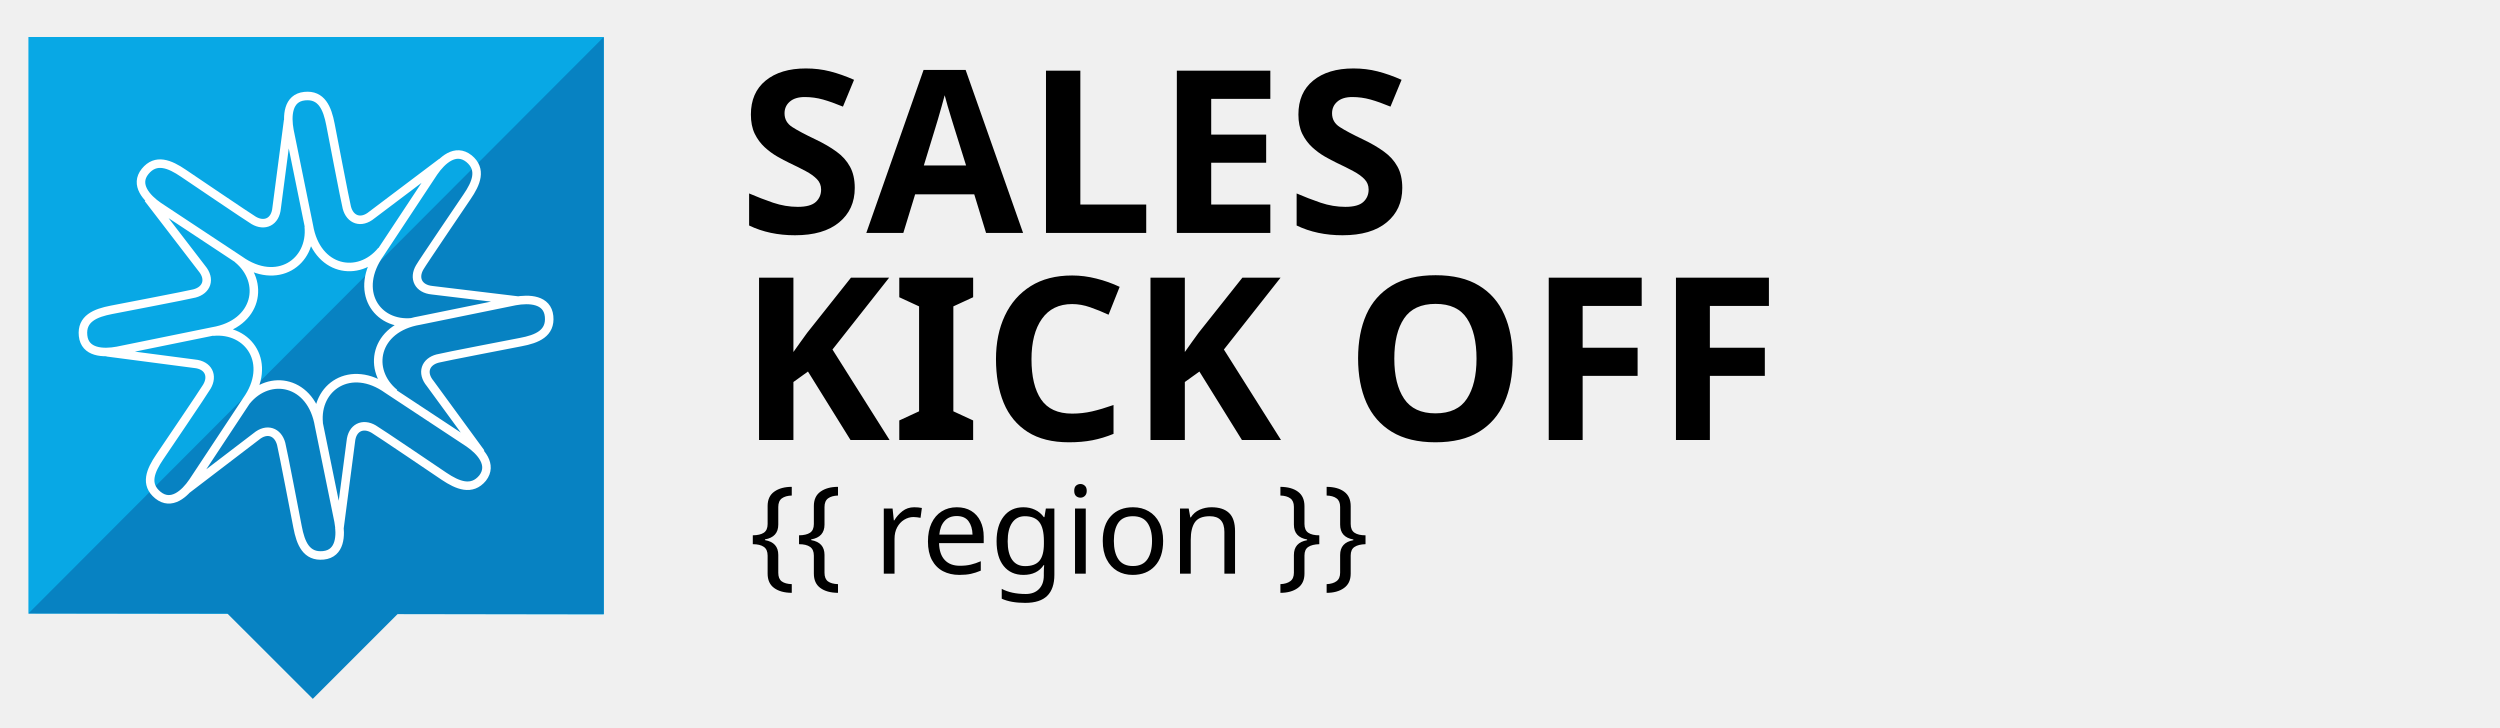
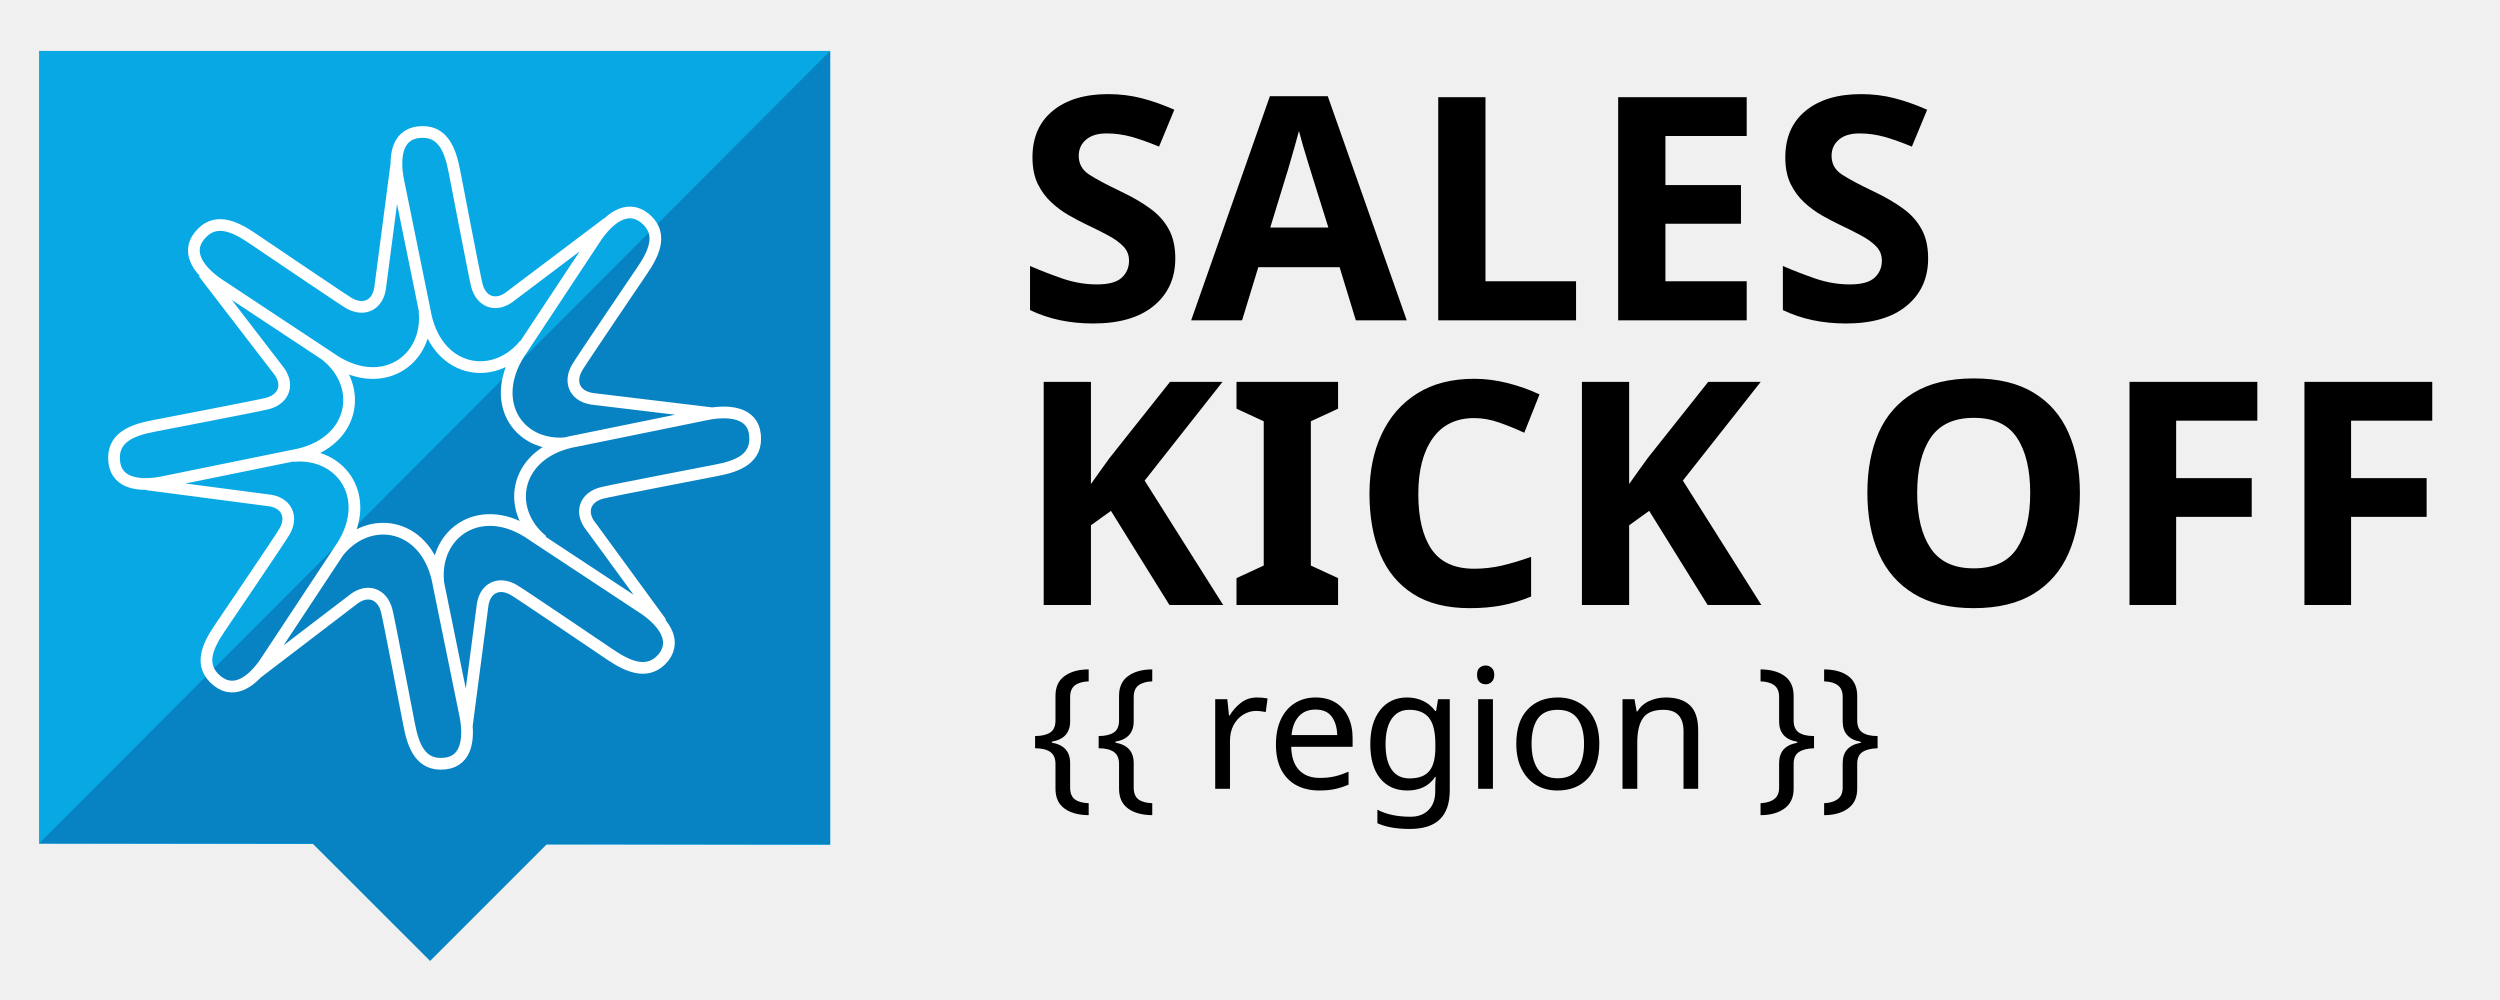
- <svg class="sko-logo logo line-icon" width="440" viewBox="0 0 440 128" height="128">
+ <svg class="sko-logo logo line-icon" width="320" viewBox="0 0 320 128" height="128">
  <g class="logomark">
    <path style="fill:#08a8e5; " d="m 106.259,6.517 -101.259,0 0,101.457 101.259,0.165 z" />
    <path style="fill:#0782c2;" d="m 106.259,6.517 0,101.556 -36.279,0 -14.927,14.927 -15.042,-15.026 -35.011,0 L 106.259,6.517 Z" />
  </g>
  <g class="event-name">
    <text y="41" x="130" style=" font-weight:bold; font-size:40px; line-height:0.96em; font-family:Overpass; letter-spacing:0.431px;" class="logotype logotext">
      <tspan y="41" x="130">
        <tspan>SALES</tspan>
      </tspan>
      <tspan y="80" x="130" dy="-2.564">KICK OFF</tspan>
    </text>
  </g>
  <g class="location">
    <text y="100.966" x="131.899" style="font-weight:normal; font-size:21.409px; line-height:96%; font-family:Overpass;" class="logotype logotext">
      <tspan y="100.966" x="131.899" class="logotype logotext">{{ region }}</tspan>
    </text>
  </g>
  <path class="line-icon" style="fill:none;stroke:#ffffff;stroke-width:1.5;" d="m 50.71,21.2 -2.02,15.4 c -0.22,2.45 -2.11,3.32 -4.04,2.19 -0.56,-0.3 -12.37,-8.3 -12.37,-8.3 -2.41,-1.64 -4.85,-2.65 -6.74,-0.32 -1.89,2.33 0.26,4.71 2.37,6.16 l 14.29,9.45 c 6.54,4.66 12.78,0.39 12.14,-5.95 m -28.27,-4.89 9.46,12.31 c 1.58,1.89 0.85,3.84 -1.31,4.4 -0.6,0.19 -14.6,2.88 -14.6,2.88 -2.86,0.55 -5.31,1.56 -5,4.55 0.31,2.99 3.52,3.14 6.04,2.67 L 37.44,58.33 C 45.35,57 46.75,49.57 41.81,45.55 M 18.83,62 l 15.4,2.02 c 2.44,0.22 3.31,2.11 2.18,4.03 -0.29,0.57 -8.3,12.38 -8.3,12.38 -1.63,2.41 -2.65,4.81 -0.32,6.71 2.34,1.9 4.71,-0.2 6.16,-2.34 L 43.4,70.5 c 4.66,-6.53 0.39,-12.77 -5.94,-12.13 m -4.69,27.87 12.32,-9.41 c 1.88,-1.57 3.83,-0.85 4.4,1.31 0.19,0.6 2.88,14.6 2.88,14.6 0.55,2.9 1.55,5.3 4.54,5 2.99,-0.3 3.14,-3.5 2.68,-6 L 56.16,74.93 C 54.84,67.01 47.41,65.61 43.38,70.55 m 16.34,22.59 2.02,-15.43 c 0.22,-2.45 2.11,-3.32 4.03,-2.19 0.57,0.3 12.38,8.3 12.38,8.3 2.41,1.62 4.89,2.62 6.79,0.32 1.8,-2.33 -0.3,-4.71 -2.4,-6.16 L 68.22,68.53 C 61.69,63.87 55.45,68.14 56.09,74.48 M 84.64,79.71 75.72,67.5 c -1.58,-1.89 -0.85,-3.84 1.31,-4.4 0.6,-0.19 14.61,-2.89 14.61,-2.89 2.9,-0.54 5.3,-1.55 5,-4.54 -0.3,-2.99 -3.5,-3.14 -6,-2.68 L 73.82,56.42 C 65.9,57.75 64.5,65.18 69.44,69.2 M 91.24,52.91 76.06,51.08 c -2.44,-0.23 -3.31,-2.12 -2.18,-4.04 0.29,-0.57 8.3,-12.38 8.3,-12.38 1.66,-2.41 2.66,-4.85 0.36,-6.74 -2.38,-1.89 -4.75,0.27 -6.2,2.37 l -9.45,14.3 c -4.67,6.54 -0.68,12.77 5.65,12.13 m 5.22,-28.17 -12.32,9.29 c -1.89,1.57 -3.84,0.85 -4.4,-1.31 -0.19,-0.61 -2.88,-14.62 -2.88,-14.62 -0.55,-2.86 -1.56,-5.31 -4.55,-4.99 -2.99,0.31 -3.13,3.51 -2.67,6.03 l 3.42,16.79 c 1.33,7.92 8.76,9.31 12.79,4.37" />
</svg>
